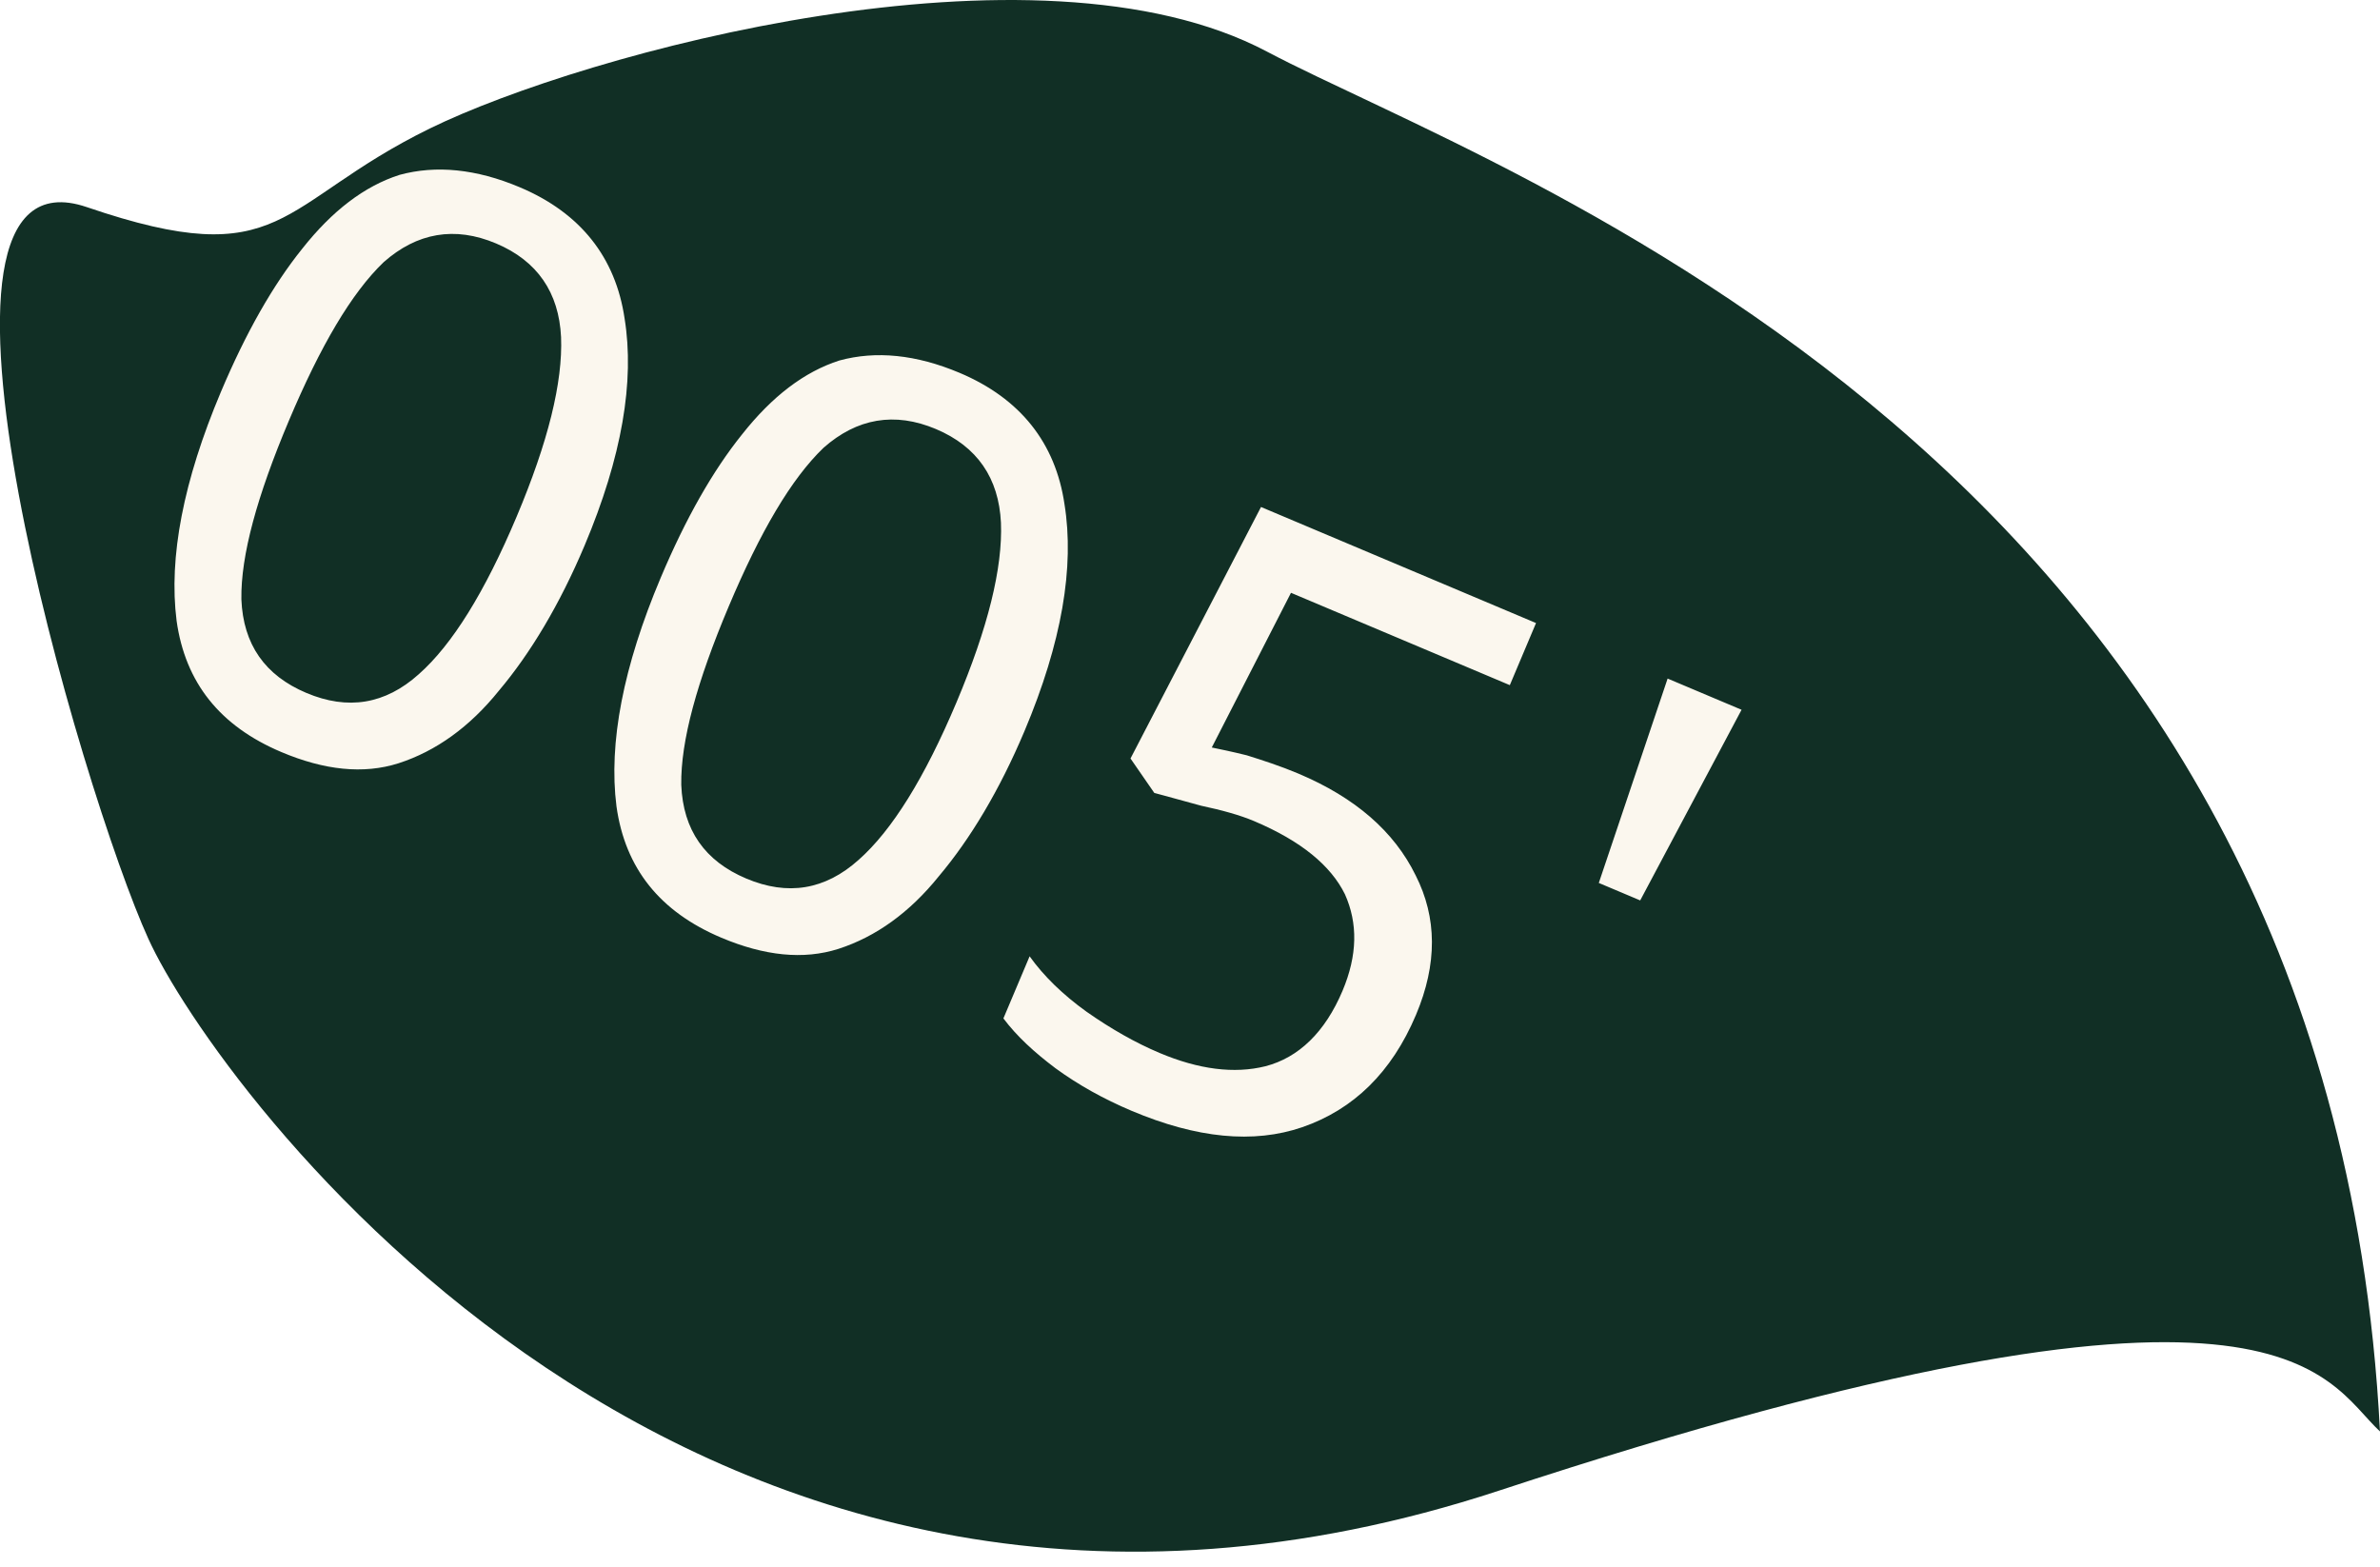
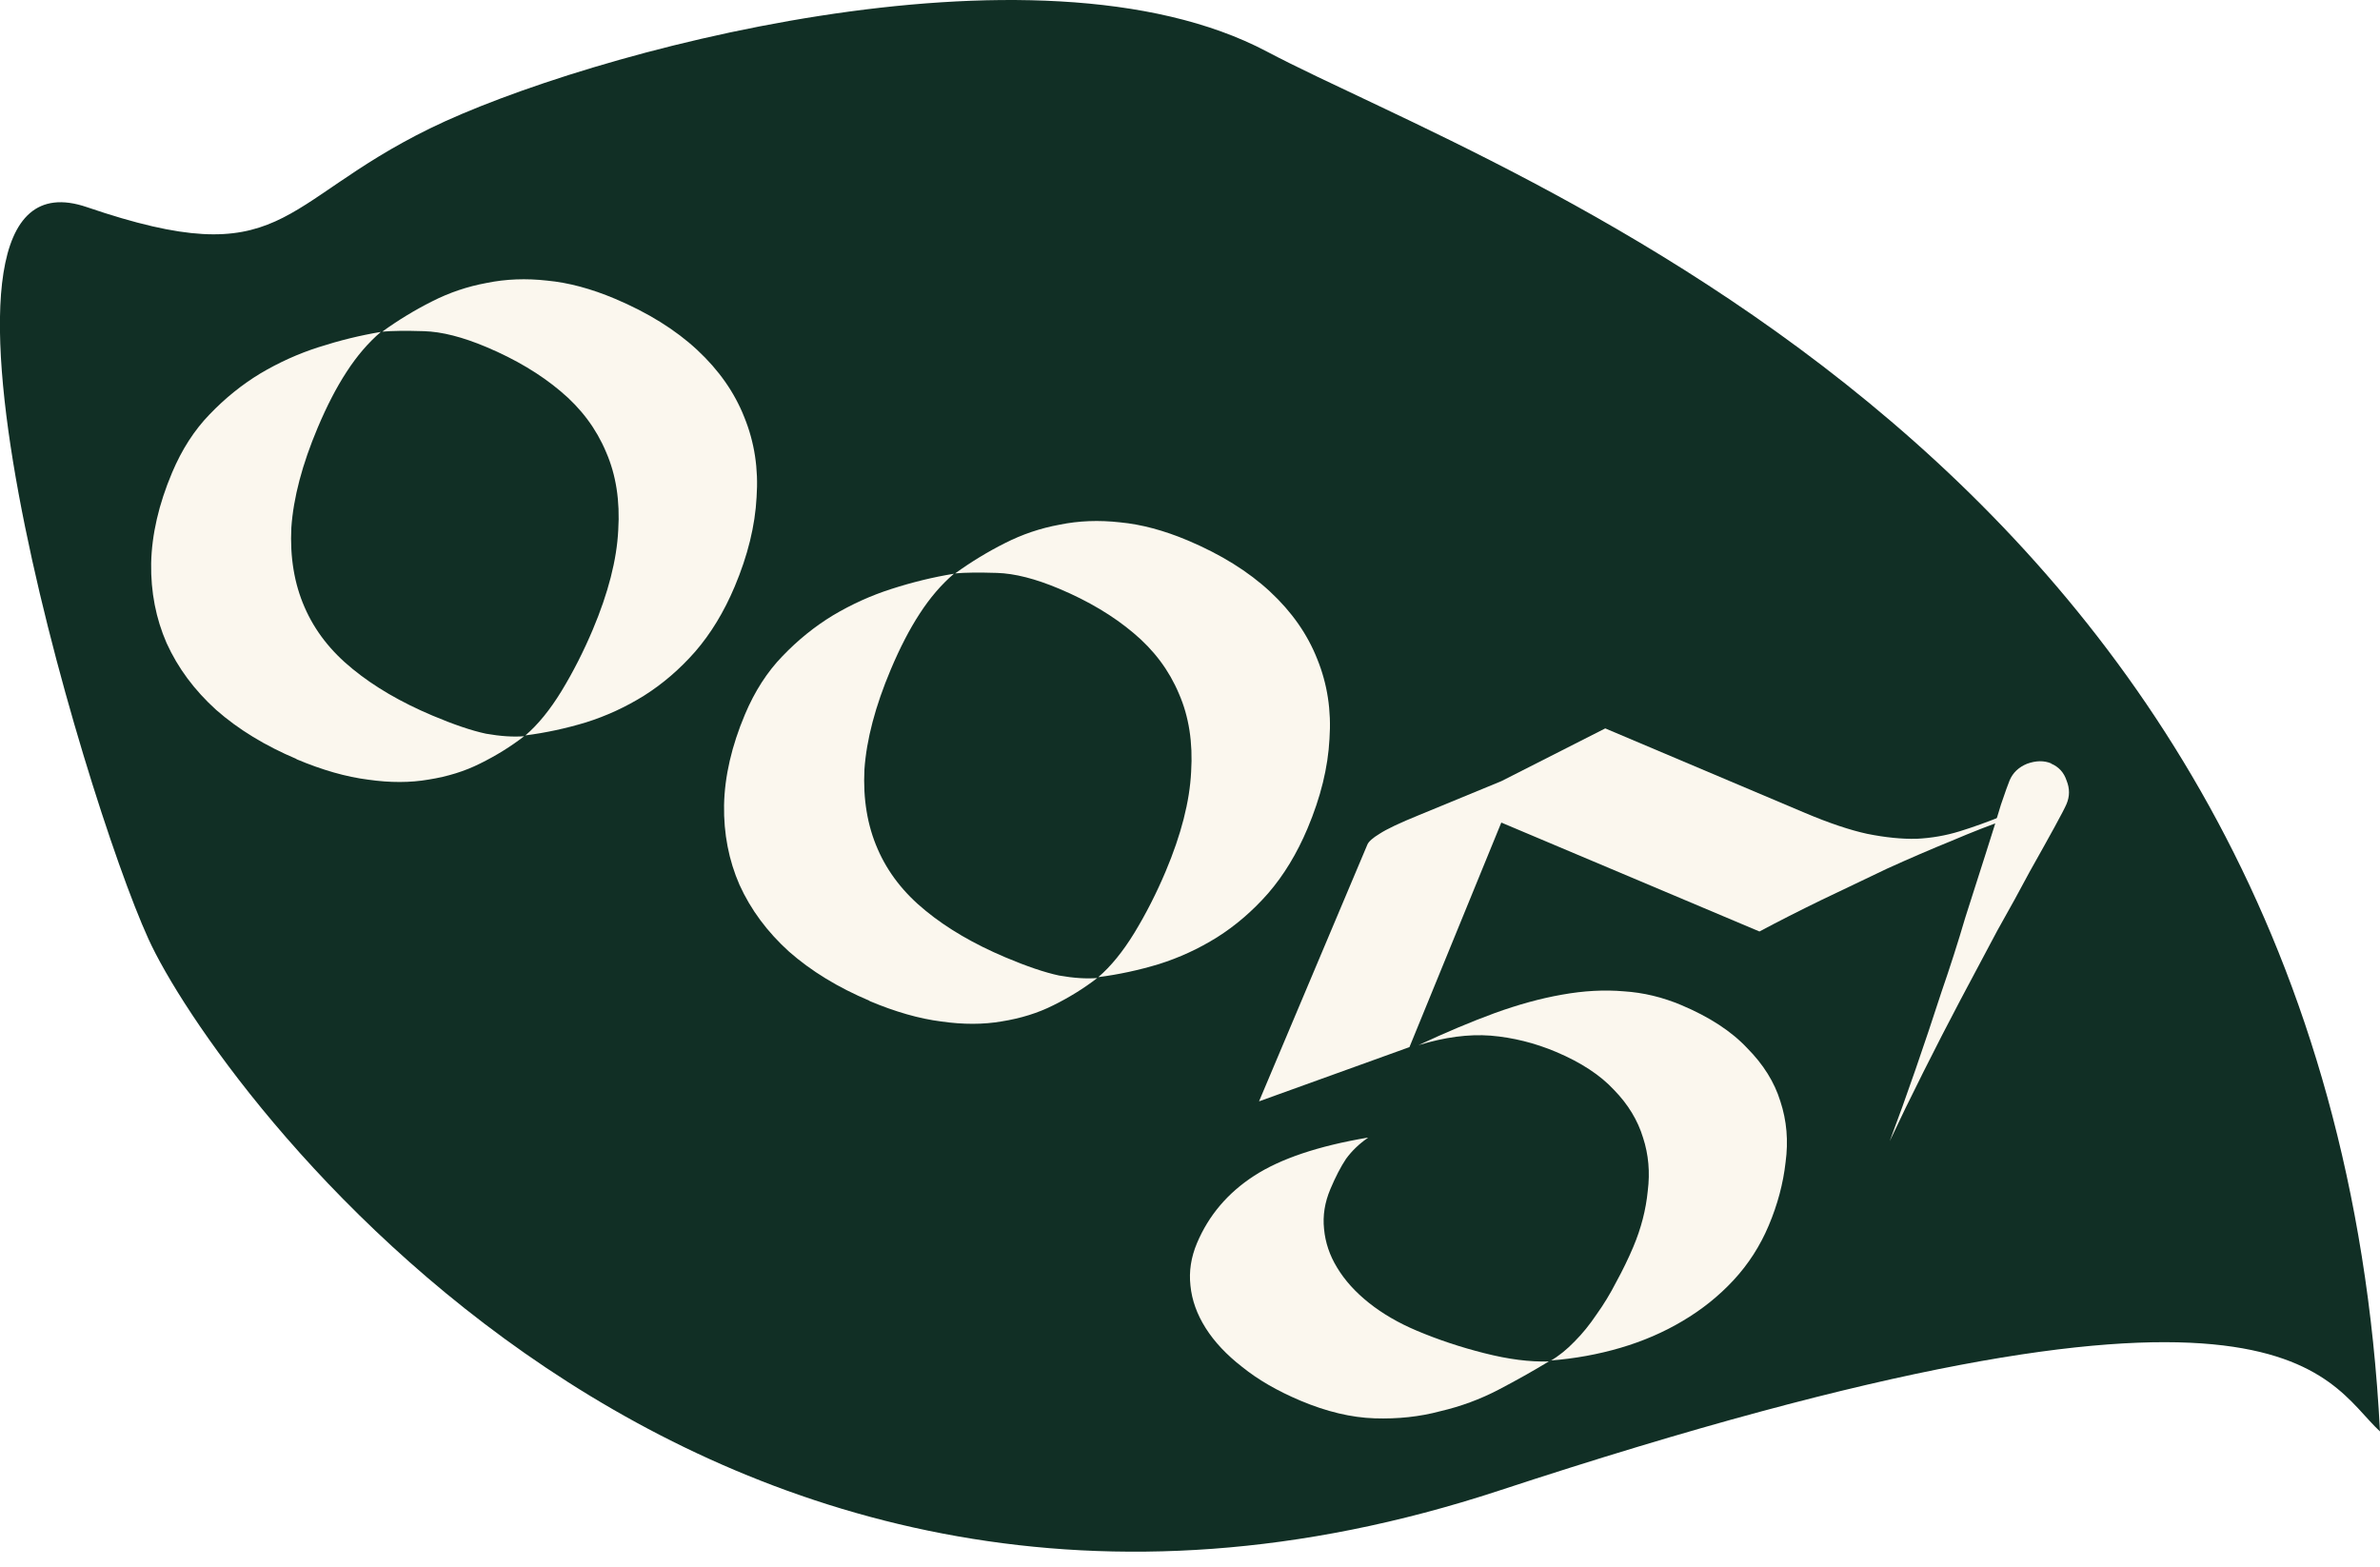
<svg xmlns="http://www.w3.org/2000/svg" width="11.586mm" height="7.624mm" viewBox="0 0 11.586 7.624" version="1.1" id="svg8">
  <defs id="defs2">
    </defs>
  <g id="layer1" transform="translate(-106.0172,-157.7617)">
    <path id="path82-78-7-5-7-4-7-8-5-6" d="m 117.603,164.73 c -0.277,-0.258 -0.466,-0.969 -4.288,0.288 -3.92,1.289 -6.258,-1.987 -6.575,-2.685 -0.318,-0.697 -1.267,-3.893 -0.3,-3.563 0.966,0.33 0.923,-0.017 1.67,-0.383 0.748,-0.366 2.949,-0.97 4.075,-0.374 1.126,0.596 5.176,1.97 5.418,6.716 z" style="fill:#112f25;fill-opacity:1;stroke:none;stroke-width:1.058;stroke-linecap:butt;stroke-linejoin:miter;stroke-miterlimit:5.6;stroke-dasharray:none;stroke-opacity:1;paint-order:markers stroke fill" />
-     <text xml:space="preserve" style="font-style:normal;font-variant:normal;font-weight:normal;font-stretch:normal;font-size:4.062px;line-height:0.758px;font-family:Respira;-inkscape-font-specification:Respira;font-variant-ligatures:normal;font-variant-caps:normal;font-variant-numeric:normal;font-feature-settings:normal;text-align:start;letter-spacing:0px;word-spacing:0px;writing-mode:lr-tb;text-anchor:start;fill:#fbf7ee;fill-opacity:1;stroke:none;stroke-width:0.056" x="160.538" y="106.929" id="text8537-8-1-9-8-2-7-6-8-0-0-0-1-2-2" transform="rotate(22.87764)">
-       <tspan id="tspan8535-8-6-7-8-5-3-2-3-0-8-3-4-2-0" x="160.538" y="106.929" style="font-style:normal;font-variant:normal;font-weight:normal;font-stretch:normal;font-size:4.062px;font-family:Respira;-inkscape-font-specification:Respira;fill:#fbf7ee;fill-opacity:1;stroke-width:0.056">005'</tspan>
-     </text>
+     <g aria-label="005'" transform="rotate(22.87764)" id="text8537-8-1-9-8-2-7-6-8-0-0-0-1-2-2" style="font-style:normal;font-variant:normal;font-weight:normal;font-stretch:normal;font-size:4.062px;line-height:0.758px;font-family:Respira;-inkscape-font-specification:Respira;font-variant-ligatures:normal;font-variant-caps:normal;font-variant-numeric:normal;font-feature-settings:normal;text-align:start;letter-spacing:0px;word-spacing:0px;writing-mode:lr-tb;text-anchor:start;fill:#fbf7ee;fill-opacity:1;stroke:none;stroke-width:0.056">
+       <path d="m 162.332,104.312 q 0.264,0 0.467,0.074 0.203,0.074 0.339,0.213 0.139,0.139 0.206,0.335 0.071,0.196 0.071,0.443 0,0.2 -0.054,0.366 -0.054,0.162 -0.146,0.294 -0.091,0.129 -0.21,0.23 -0.118,0.098 -0.247,0.173 0.054,-0.108 0.078,-0.267 0.024,-0.162 0.024,-0.335 0,-0.291 -0.074,-0.494 -0.071,-0.203 -0.203,-0.328 -0.132,-0.129 -0.318,-0.186 -0.186,-0.058 -0.416,-0.058 -0.19,0 -0.311,0.047 -0.122,0.047 -0.186,0.081 0.074,-0.122 0.166,-0.23 0.091,-0.108 0.21,-0.186 0.118,-0.081 0.267,-0.125 0.149,-0.047 0.339,-0.047 z m -0.555,2.667 q -0.25,0 -0.454,-0.068 -0.203,-0.071 -0.349,-0.206 -0.142,-0.135 -0.22,-0.328 -0.078,-0.196 -0.078,-0.447 0,-0.183 0.058,-0.332 0.058,-0.152 0.149,-0.278 0.095,-0.129 0.213,-0.23 0.122,-0.105 0.25,-0.186 -0.054,0.108 -0.078,0.244 -0.024,0.132 -0.024,0.305 0,0.291 0.071,0.498 0.074,0.203 0.21,0.332 0.135,0.129 0.332,0.186 0.196,0.058 0.447,0.058 0.169,0 0.274,-0.02 0.105,-0.024 0.176,-0.061 -0.061,0.108 -0.146,0.206 -0.081,0.095 -0.2,0.169 -0.115,0.074 -0.271,0.115 -0.156,0.044 -0.362,0.044 z" style="font-style:normal;font-variant:normal;font-weight:normal;font-stretch:normal;font-size:4.062px;font-family:Respira;-inkscape-font-specification:Respira;fill:#fbf7ee;fill-opacity:1;stroke-width:0.056" id="path834" />
+       <path d="m 165.359,104.312 q 0.264,0 0.467,0.074 0.203,0.074 0.339,0.213 0.139,0.139 0.206,0.335 0.071,0.196 0.071,0.443 0,0.2 -0.054,0.366 -0.054,0.162 -0.146,0.294 -0.091,0.129 -0.21,0.23 -0.118,0.098 -0.247,0.173 0.054,-0.108 0.078,-0.267 0.024,-0.162 0.024,-0.335 0,-0.291 -0.074,-0.494 -0.071,-0.203 -0.203,-0.328 -0.132,-0.129 -0.318,-0.186 -0.186,-0.058 -0.416,-0.058 -0.19,0 -0.311,0.047 -0.122,0.047 -0.186,0.081 0.074,-0.122 0.166,-0.23 0.091,-0.108 0.21,-0.186 0.118,-0.081 0.267,-0.125 0.149,-0.047 0.339,-0.047 z m -0.555,2.667 q -0.25,0 -0.454,-0.068 -0.203,-0.071 -0.349,-0.206 -0.142,-0.135 -0.22,-0.328 -0.078,-0.196 -0.078,-0.447 0,-0.183 0.058,-0.332 0.058,-0.152 0.149,-0.278 0.095,-0.129 0.213,-0.23 0.122,-0.105 0.251,-0.186 -0.054,0.108 -0.078,0.244 -0.024,0.132 -0.024,0.305 0,0.291 0.071,0.498 0.074,0.203 0.21,0.332 0.135,0.129 0.332,0.186 0.196,0.058 0.447,0.058 0.169,0 0.274,-0.02 0.105,-0.024 0.176,-0.061 -0.061,0.108 -0.146,0.206 -0.081,0.095 -0.2,0.169 -0.115,0.074 -0.271,0.115 -0.156,0.044 -0.362,0.044 z" style="font-style:normal;font-variant:normal;font-weight:normal;font-stretch:normal;font-size:4.062px;font-family:Respira;-inkscape-font-specification:Respira;fill:#fbf7ee;fill-opacity:1;stroke-width:0.056" id="path836" />
+       <path d="m 168.645,104.366 q 0.19,0 0.318,-0.024 0.132,-0.027 0.23,-0.071 0.098,-0.047 0.179,-0.115 0.081,-0.068 0.169,-0.156 l 0.02,0.013 q -0.091,0.081 -0.206,0.2 -0.115,0.115 -0.237,0.247 -0.118,0.132 -0.237,0.267 -0.118,0.135 -0.217,0.257 h -1.364 l 0.013,1.181 -0.572,0.528 v -1.357 q 0,-0.024 0.034,-0.071 0.034,-0.051 0.142,-0.159 l 0.305,-0.308 0.366,-0.433 z m -0.105,2.938 q 0.041,-0.054 0.071,-0.132 0.03,-0.074 0.047,-0.162 0.02,-0.088 0.027,-0.183 0.01,-0.098 0.01,-0.19 0,-0.146 -0.041,-0.278 -0.037,-0.132 -0.122,-0.23 -0.085,-0.102 -0.22,-0.159 -0.135,-0.061 -0.332,-0.061 -0.169,0 -0.325,0.051 -0.152,0.051 -0.305,0.179 0.146,-0.162 0.281,-0.288 0.135,-0.125 0.267,-0.21 0.135,-0.088 0.271,-0.132 0.135,-0.047 0.284,-0.047 0.223,0 0.376,0.068 0.156,0.064 0.25,0.176 0.098,0.112 0.139,0.264 0.044,0.149 0.044,0.315 0,0.162 -0.054,0.311 -0.054,0.149 -0.152,0.281 -0.095,0.129 -0.227,0.237 -0.132,0.108 -0.291,0.19 z m -1.242,-0.653 q -0.041,0.064 -0.058,0.135 -0.013,0.068 -0.013,0.166 0,0.105 0.047,0.19 0.047,0.088 0.132,0.149 0.088,0.064 0.21,0.098 0.122,0.034 0.267,0.034 0.169,0 0.345,-0.027 0.179,-0.027 0.305,-0.085 -0.078,0.108 -0.173,0.223 -0.095,0.115 -0.22,0.206 -0.122,0.095 -0.281,0.156 -0.159,0.061 -0.366,0.061 -0.183,0 -0.325,-0.041 -0.139,-0.037 -0.237,-0.105 -0.098,-0.068 -0.149,-0.162 -0.051,-0.091 -0.051,-0.203 0,-0.22 0.129,-0.41 0.129,-0.19 0.437,-0.386 z" style="font-style:normal;font-variant:normal;font-weight:normal;font-stretch:normal;font-size:4.062px;font-family:Respira;-inkscape-font-specification:Respira;fill:#fbf7ee;fill-opacity:1;stroke-width:0.056" id="path838" />
+       <path d="m 169.654,103.679 q 0.061,0 0.102,0.047 0.044,0.044 0.044,0.105 0,0.027 -0.01,0.125 -0.01,0.098 -0.027,0.247 -0.013,0.146 -0.034,0.328 -0.017,0.183 -0.034,0.379 -0.017,0.196 -0.03,0.396 -0.013,0.196 -0.02,0.372 -0.007,-0.176 -0.02,-0.372 -0.013,-0.196 -0.03,-0.393 -0.013,-0.196 -0.034,-0.379 -0.017,-0.186 -0.03,-0.332 -0.013,-0.146 -0.024,-0.244 -0.007,-0.098 -0.007,-0.125 0,-0.061 0.047,-0.108 0.051,-0.047 0.108,-0.047 z" style="font-style:normal;font-variant:normal;font-weight:normal;font-stretch:normal;font-size:4.062px;font-family:Respira;-inkscape-font-specification:Respira;fill:#fbf7ee;fill-opacity:1;stroke-width:0.056" id="path840" />
+     </g>
  </g>
</svg>
